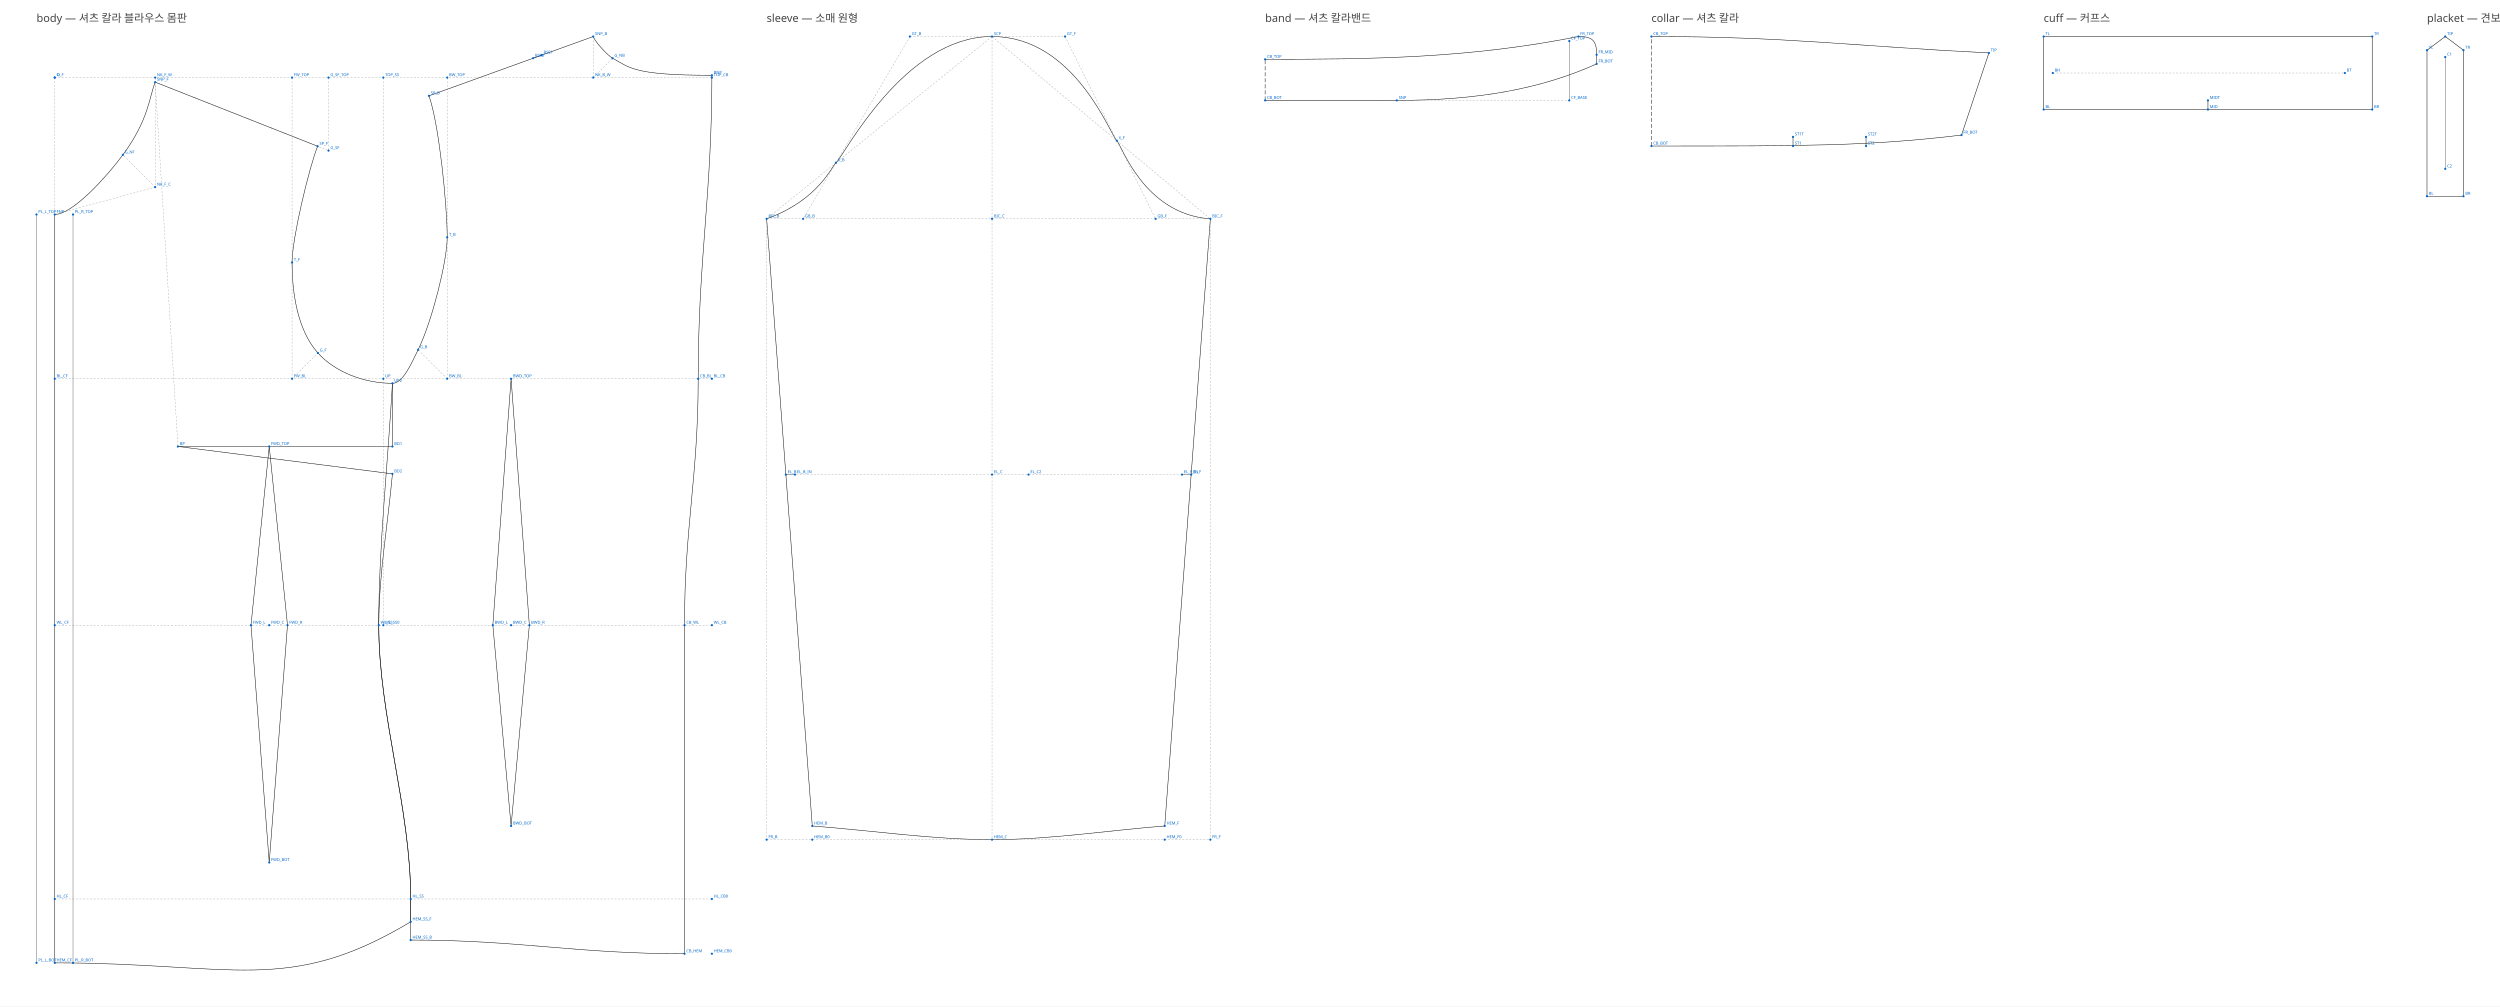
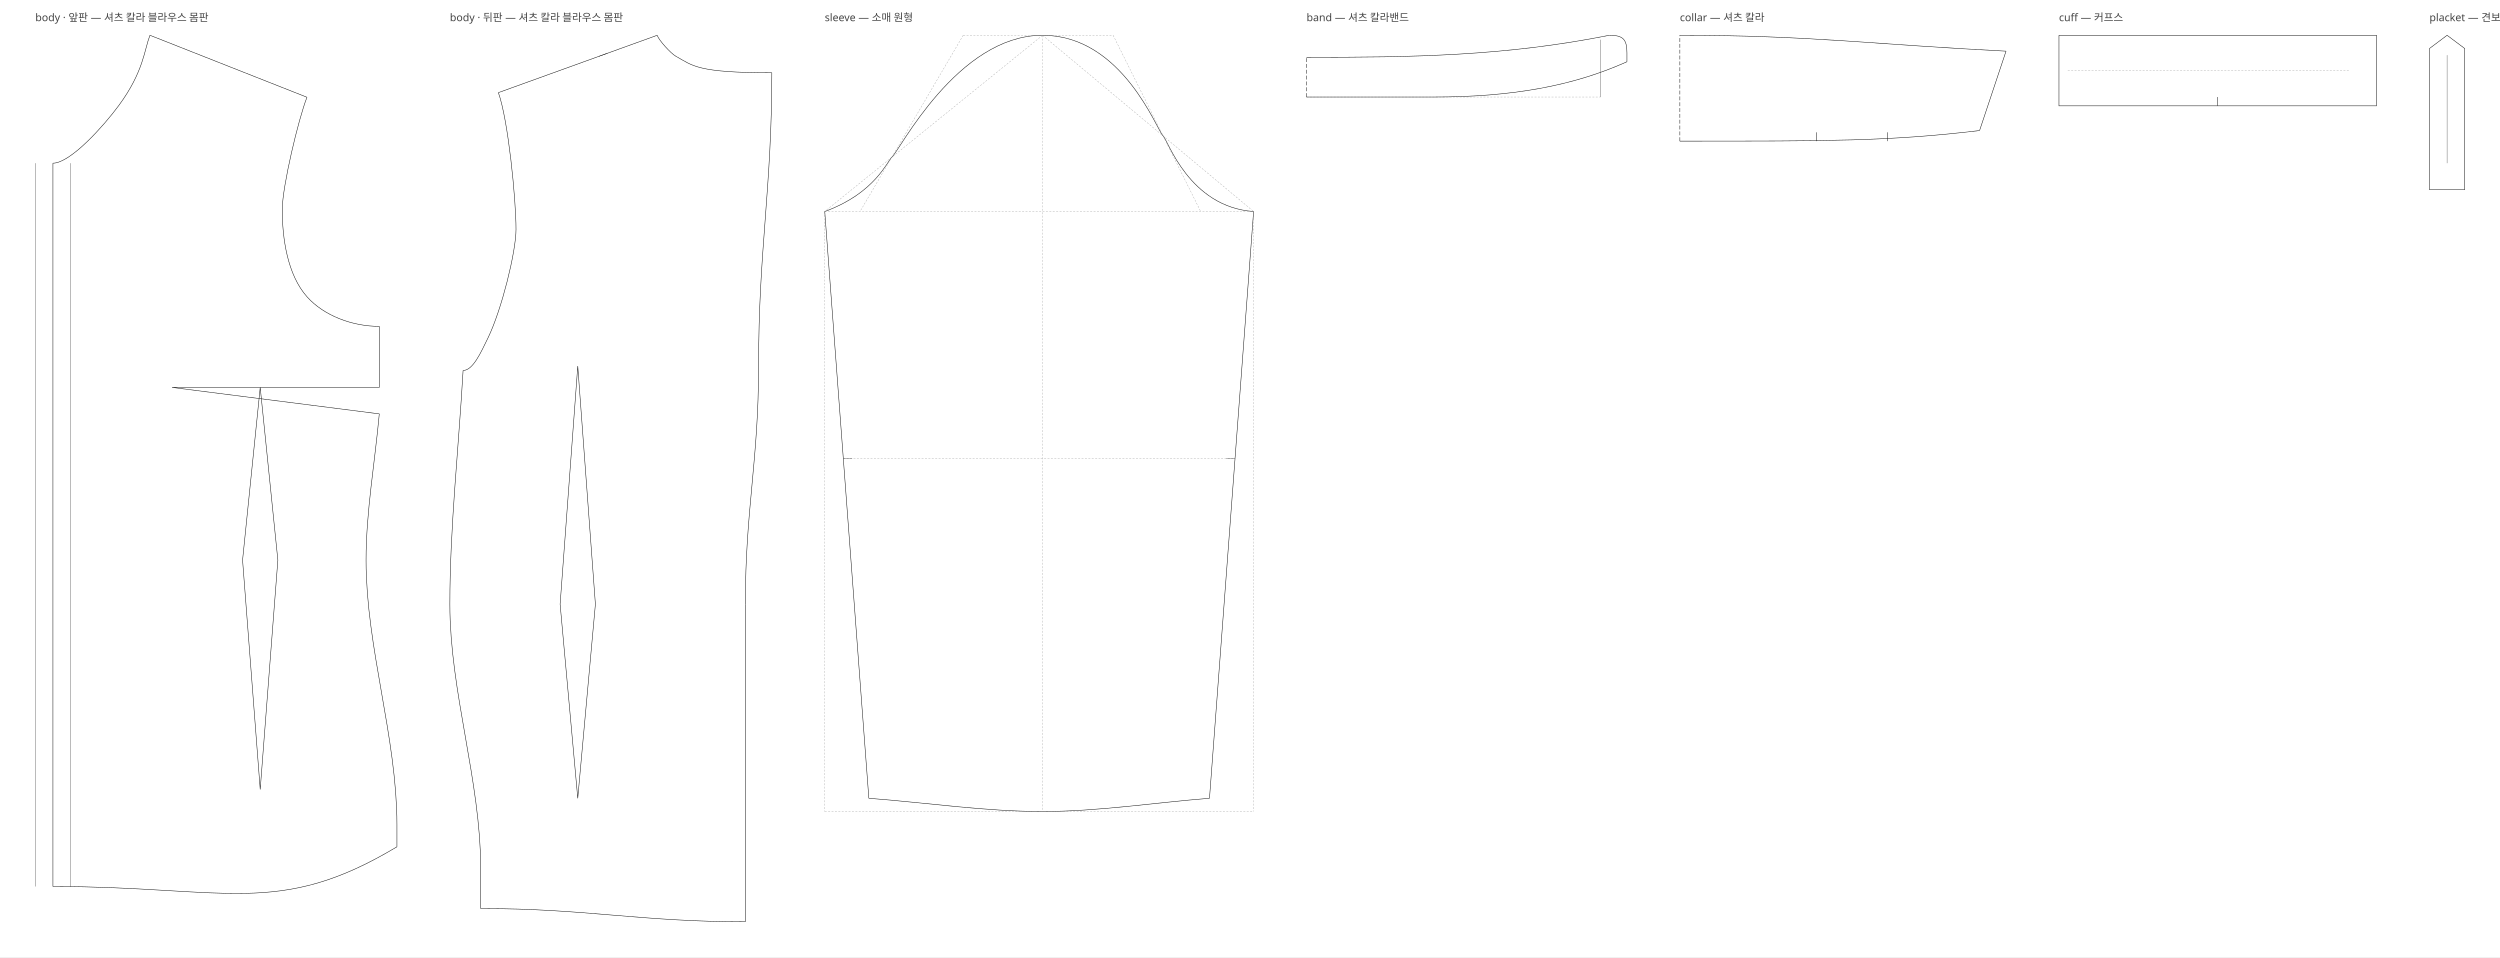
- <svg xmlns="http://www.w3.org/2000/svg" width="1739.402mm" height="700.277mm" viewBox="0 0 1739.402 700.277">
+ <svg xmlns="http://www.w3.org/2000/svg" width="1799.727mm" height="688.975mm" viewBox="0 0 1799.727 688.975">
  <rect width="100%" height="100%" fill="white" />
-   <g id="body">
+   <g id="body · 앞판">
    <g id="outline" fill="none" stroke="#111" stroke-width="0.35">
-       <path d="M107.95 57.15C103.887 67.444 103.545 83.218 85.499 107.724C74.666 122.436 50.7 149.225 38.1 149.225" />
-       <path d="M107.95 57.15L220.986 101.77" />
-       <path d="M220.986 101.77C214.905 117.175 203.2 166.085 203.2 182.647C203.2 202.931 206.745 229.49 221.161 245.564C233.131 258.913 253.44 266.7 273.05 266.7" />
-       <path d="M412.75 25.4C414.125 29.207 422.681 38.541 426.22 40.505C438.48 47.305 441.327 52.387 495.3 52.387" />
-       <path d="M298.45 66.675C305.528 86.277 311.15 143.267 311.15 165.1C311.15 181.257 300.845 222.981 290.944 243.319C285.79 253.908 280.116 266.7 273.05 266.7" />
-       <path d="M38.1 149.225L38.1 669.925" />
-       <path d="M273.05 266.7L273.05 310.653" />
-       <path d="M273.05 329.703C269.907 364.443 263.525 400.093 263.525 434.975C263.525 498.266 285.75 562.184 285.75 625.475C285.75 630.714 285.75 636.111 285.75 641.35" />
-       <path d="M38.1 669.925C162.747 669.925 200.243 692.654 285.75 641.35" />
-       <path d="M495.3 52.387C495.3 136.928 485.775 178.984 485.775 263.525C485.775 332.211 476.25 366.289 476.25 434.975" />
-       <path d="M476.25 434.975L476.25 663.575" />
-       <path d="M412.75 25.4L298.45 66.675" />
-       <path d="M273.05 266.7C269.907 322.231 263.525 379.355 263.525 434.975C263.525 498.266 285.75 562.184 285.75 625.475C285.75 634.905 285.75 644.62 285.75 654.05" />
-       <path d="M476.25 663.575C399.955 663.575 362.045 654.05 285.75 654.05" />
+       <path d="M107.95 25.4C103.887 35.694 103.545 51.468 85.499 75.974C74.666 90.686 50.7 117.475 38.1 117.475" />
+       <path d="M107.95 25.4L220.986 70.02" />
+       <path d="M220.986 70.02C214.905 85.425 203.2 134.335 203.2 150.897C203.2 171.181 206.745 197.74 221.161 213.814C233.131 227.163 253.44 234.95 273.05 234.95" />
+       <path d="M38.1 117.475L38.1 638.175" />
+       <path d="M273.05 234.95L273.05 278.903" />
+       <path d="M273.05 297.953C269.907 332.693 263.525 368.343 263.525 403.225C263.525 466.516 285.75 530.434 285.75 593.725C285.75 598.964 285.75 604.361 285.75 609.6" />
+       <path d="M38.1 638.175C162.747 638.175 200.243 660.904 285.75 609.6" />
    </g>
    <g id="dart" fill="none" stroke="#111" stroke-width="0.35">
-       <path d="M273.05 310.653L123.825 310.653L273.05 329.703" />
-       <path d="M187.325 310.653L174.625 434.975L187.325 600.075L200.025 434.975L187.325 310.653" />
-       <path d="M355.6 263.525L342.9 434.975L355.6 574.675L368.3 434.975L355.6 263.525" />
-     </g>
-     <g id="construction" fill="none" stroke="#888" stroke-width="0.21" stroke-dasharray="1.4,1.05">
-       <path d="M38.1 53.975L495.3 53.975" />
-       <path d="M38.1 263.525L495.3 263.525" />
-       <path d="M266.7 53.975L266.7 263.525" />
-       <path d="M203.2 53.975L203.2 263.525" />
-       <path d="M311.15 53.975L311.15 263.525" />
-       <path d="M38.1 53.975L38.1 149.225" />
-       <path d="M107.95 53.975L107.95 130.175L38.1 149.225" />
-       <path d="M107.95 130.175L85.499 107.724" />
-       <path d="M412.75 53.975L412.75 25.4" />
-       <path d="M412.75 53.975L426.22 40.505" />
-       <path d="M228.6 53.975L228.6 104.775L107.95 57.15" />
-       <path d="M107.95 57.15L123.825 310.653" />
-       <path d="M203.2 263.525L221.161 245.564" />
-       <path d="M311.15 263.525L290.944 243.319" />
-       <path d="M38.1 434.975L495.3 434.975" />
-       <path d="M38.1 625.475L495.3 625.475" />
-       <path d="M266.7 263.525L266.7 434.975" />
+       <path d="M273.05 278.903L123.825 278.903L273.05 297.953" />
+       <path d="M187.325 278.903L174.625 403.225L187.325 568.325L200.025 403.225L187.325 278.903" />
    </g>
    <g id="mark" fill="none" stroke="#111" stroke-width="0.21">
-       <path d="M25.4 149.225L25.4 669.925" />
-       <path d="M50.8 149.225L50.8 669.925" />
-       <path d="M376.915 38.34L370.942 40.497" />
+       <path d="M25.4 117.475L25.4 638.175" />
+       <path d="M50.8 117.475L50.8 638.175" />
    </g>
-     <g id="points" font-size="2.794" font-family="sans-serif" fill="#06c">
-       <circle cx="38.1" cy="53.975" r="0.762" fill="#06c" />
-       <text x="39.37" y="52.959">O</text>
-       <circle cx="38.1" cy="53.975" r="0.762" fill="#06c" />
-       <text x="39.37" y="52.959">O_F</text>
-       <circle cx="266.7" cy="53.975" r="0.762" fill="#06c" />
-       <text x="267.97" y="52.959">TOP_SS</text>
-       <circle cx="495.3" cy="53.975" r="0.762" fill="#06c" />
-       <text x="496.57" y="52.959">TOP_CB</text>
-       <circle cx="38.1" cy="263.525" r="0.762" fill="#06c" />
-       <text x="39.37" y="262.509">BL_CF</text>
-       <circle cx="266.7" cy="263.525" r="0.762" fill="#06c" />
-       <text x="267.97" y="262.509">UP</text>
-       <circle cx="495.3" cy="263.525" r="0.762" fill="#06c" />
-       <text x="496.57" y="262.509">BL_CB</text>
-       <circle cx="495.3" cy="434.975" r="0.762" fill="#06c" />
-       <text x="496.57" y="433.959">WL_CB</text>
-       <circle cx="107.95" cy="53.975" r="0.762" fill="#06c" />
-       <text x="109.22" y="52.959">NK_F_W</text>
-       <circle cx="107.95" cy="57.15" r="0.762" fill="#06c" />
-       <text x="109.22" y="56.134">SNP_F</text>
-       <circle cx="38.1" cy="149.225" r="0.762" fill="#06c" />
-       <text x="39.37" y="148.209">FNP</text>
-       <circle cx="107.95" cy="130.175" r="0.762" fill="#06c" />
-       <text x="109.22" y="129.159">NK_F_C</text>
-       <circle cx="85.499" cy="107.724" r="0.762" fill="#06c" />
-       <text x="86.769" y="106.708">G_NF</text>
-       <circle cx="495.3" cy="52.387" r="0.762" fill="#06c" />
-       <text x="496.57" y="51.371">BNP</text>
-       <circle cx="412.75" cy="53.975" r="0.762" fill="#06c" />
-       <text x="414.02" y="52.959">NK_B_W</text>
-       <circle cx="412.75" cy="25.4" r="0.762" fill="#06c" />
-       <text x="414.02" y="24.384">SNP_B</text>
-       <circle cx="426.22" cy="40.505" r="0.762" fill="#06c" />
-       <text x="427.49" y="39.489">G_NB</text>
-       <circle cx="298.45" cy="66.675" r="0.762" fill="#06c" />
-       <text x="299.72" y="65.659">SP_B</text>
-       <circle cx="228.6" cy="53.975" r="0.762" fill="#06c" />
-       <text x="229.87" y="52.959">G_SF_TOP</text>
-       <circle cx="228.6" cy="104.775" r="0.762" fill="#06c" />
-       <text x="229.87" y="103.759">G_SF</text>
-       <circle cx="220.986" cy="101.77" r="0.762" fill="#06c" />
-       <text x="222.256" y="100.754">SP_F</text>
-       <circle cx="203.2" cy="53.975" r="0.762" fill="#06c" />
-       <text x="204.47" y="52.959">FW_TOP</text>
-       <circle cx="203.2" cy="263.525" r="0.762" fill="#06c" />
-       <text x="204.47" y="262.509">FW_BL</text>
-       <circle cx="311.15" cy="53.975" r="0.762" fill="#06c" />
-       <text x="312.42" y="52.959">BW_TOP</text>
-       <circle cx="311.15" cy="263.525" r="0.762" fill="#06c" />
-       <text x="312.42" y="262.509">BW_BL</text>
-       <circle cx="203.2" cy="182.647" r="0.762" fill="#06c" />
-       <text x="204.47" y="181.631">T_F</text>
-       <circle cx="221.161" cy="245.564" r="0.762" fill="#06c" />
-       <text x="222.431" y="244.548">G_F</text>
-       <circle cx="311.15" cy="165.1" r="0.762" fill="#06c" />
-       <text x="312.42" y="164.084">T_B</text>
-       <circle cx="290.944" cy="243.319" r="0.762" fill="#06c" />
-       <text x="292.214" y="242.303">G_B</text>
-       <circle cx="123.825" cy="310.653" r="0.762" fill="#06c" />
-       <text x="125.095" y="309.637">BP</text>
-       <circle cx="273.05" cy="310.653" r="0.762" fill="#06c" />
-       <text x="274.32" y="309.637">BD1</text>
-       <circle cx="273.05" cy="329.703" r="0.762" fill="#06c" />
-       <text x="274.32" y="328.687">BD2</text>
-       <circle cx="273.05" cy="266.7" r="0.762" fill="#06c" />
-       <text x="274.32" y="265.684">UP2</text>
-       <circle cx="38.1" cy="434.975" r="0.762" fill="#06c" />
-       <text x="39.37" y="433.959">WL_CF</text>
-       <circle cx="38.1" cy="625.475" r="0.762" fill="#06c" />
-       <text x="39.37" y="624.459">HL_CF</text>
-       <circle cx="495.3" cy="625.475" r="0.762" fill="#06c" />
-       <text x="496.57" y="624.459">HL_CB0</text>
-       <circle cx="38.1" cy="669.925" r="0.762" fill="#06c" />
-       <text x="39.37" y="668.909">HEM_CF</text>
-       <circle cx="495.3" cy="663.575" r="0.762" fill="#06c" />
-       <text x="496.57" y="662.559">HEM_CB0</text>
-       <circle cx="266.7" cy="434.975" r="0.762" fill="#06c" />
-       <text x="267.97" y="433.959">WL_SS0</text>
-       <circle cx="263.525" cy="434.975" r="0.762" fill="#06c" />
-       <text x="264.795" y="433.959">WL_SS</text>
-       <circle cx="285.75" cy="625.475" r="0.762" fill="#06c" />
-       <text x="287.02" y="624.459">HL_SS</text>
-       <circle cx="285.75" cy="641.35" r="0.762" fill="#06c" />
-       <text x="287.02" y="640.334">HEM_SS_F</text>
-       <circle cx="285.75" cy="654.05" r="0.762" fill="#06c" />
-       <text x="287.02" y="653.034">HEM_SS_B</text>
-       <circle cx="485.775" cy="263.525" r="0.762" fill="#06c" />
-       <text x="487.045" y="262.509">CB_BL</text>
-       <circle cx="476.25" cy="434.975" r="0.762" fill="#06c" />
-       <text x="477.52" y="433.959">CB_WL</text>
-       <circle cx="476.25" cy="663.575" r="0.762" fill="#06c" />
-       <text x="477.52" y="662.559">CB_HEM</text>
-       <circle cx="187.325" cy="434.975" r="0.762" fill="#06c" />
-       <text x="188.595" y="433.959">FWD_C</text>
-       <circle cx="174.625" cy="434.975" r="0.762" fill="#06c" />
-       <text x="175.895" y="433.959">FWD_L</text>
-       <circle cx="200.025" cy="434.975" r="0.762" fill="#06c" />
-       <text x="201.295" y="433.959">FWD_R</text>
-       <circle cx="187.325" cy="310.653" r="0.762" fill="#06c" />
-       <text x="188.595" y="309.637">FWD_TOP</text>
-       <circle cx="187.325" cy="600.075" r="0.762" fill="#06c" />
-       <text x="188.595" y="599.059">FWD_BOT</text>
-       <circle cx="355.6" cy="434.975" r="0.762" fill="#06c" />
-       <text x="356.87" y="433.959">BWD_C</text>
-       <circle cx="342.9" cy="434.975" r="0.762" fill="#06c" />
-       <text x="344.17" y="433.959">BWD_L</text>
-       <circle cx="368.3" cy="434.975" r="0.762" fill="#06c" />
-       <text x="369.57" y="433.959">BWD_R</text>
-       <circle cx="355.6" cy="263.525" r="0.762" fill="#06c" />
-       <text x="356.87" y="262.509">BWD_TOP</text>
-       <circle cx="355.6" cy="574.675" r="0.762" fill="#06c" />
-       <text x="356.87" y="573.659">BWD_BOT</text>
-       <circle cx="25.4" cy="149.225" r="0.762" fill="#06c" />
-       <text x="26.67" y="148.209">PL_L_TOP</text>
-       <circle cx="25.4" cy="669.925" r="0.762" fill="#06c" />
-       <text x="26.67" y="668.909">PL_L_BOT</text>
-       <circle cx="50.8" cy="149.225" r="0.762" fill="#06c" />
-       <text x="52.07" y="148.209">PL_R_TOP</text>
-       <circle cx="50.8" cy="669.925" r="0.762" fill="#06c" />
-       <text x="52.07" y="668.909">PL_R_BOT</text>
-       <circle cx="376.915" cy="38.34" r="0.762" fill="#06c" />
-       <text x="378.185" y="37.324">BSE1</text>
-       <circle cx="370.942" cy="40.497" r="0.762" fill="#06c" />
-       <text x="372.212" y="39.481">BSE2</text>
+     <text x="25.4" y="15.24" font-size="7.62" font-family="sans-serif" fill="#444">body · 앞판 — 셔츠 칼라 블라우스 몸판</text>
+   </g>
+   <g id="body · 뒤판">
+     <g id="outline" fill="none" stroke="#111" stroke-width="0.35">
+       <path d="M473.075 25.4C474.45 29.207 483.006 38.541 486.545 40.505C498.805 47.305 501.652 52.387 555.625 52.387" />
+       <path d="M358.775 66.675C365.853 86.277 371.475 143.267 371.475 165.1C371.475 181.257 361.17 222.981 351.269 243.319C346.115 253.908 340.441 266.7 333.375 266.7" />
+       <path d="M555.625 52.387C555.625 136.928 546.1 178.984 546.1 263.525C546.1 332.211 536.575 366.289 536.575 434.975" />
+       <path d="M536.575 434.975L536.575 663.575" />
+       <path d="M473.075 25.4L358.775 66.675" />
+       <path d="M333.375 266.7C330.232 322.231 323.85 379.355 323.85 434.975C323.85 498.266 346.075 562.184 346.075 625.475C346.075 634.905 346.075 644.62 346.075 654.05" />
+       <path d="M536.575 663.575C460.28 663.575 422.37 654.05 346.075 654.05" />
    </g>
-     <text x="25.4" y="15.24" font-size="7.62" font-family="sans-serif" fill="#444">body — 셔츠 칼라 블라우스 몸판</text>
+     <g id="dart" fill="none" stroke="#111" stroke-width="0.35">
+       <path d="M415.925 263.525L403.225 434.975L415.925 574.675L428.625 434.975L415.925 263.525" />
+     </g>
+     <g id="mark" fill="none" stroke="#111" stroke-width="0.21">
+       <path d="M437.24 38.34L431.267 40.497" />
+     </g>
+     <text x="323.85" y="15.24" font-size="7.62" font-family="sans-serif" fill="#444">body · 뒤판 — 셔츠 칼라 블라우스 몸판</text>
  </g>
  <g id="sleeve">
    <g id="outline" fill="none" stroke="#111" stroke-width="0.35">
-       <path d="M533.4 152.256C569.585 139.167 578.758 115.565 581.653 113.223C587.082 108.832 628.78 25.4 690.223 25.4" />
-       <path d="M690.223 25.4C747.9 25.4 772.687 94.264 777.027 97.889C780.283 100.607 795.594 148.998 842.131 152.256" />
-       <path d="M533.4 152.256L565.15 574.675" />
-       <path d="M842.131 152.256L810.381 574.675" />
-       <path d="M565.15 574.675C606.424 577.818 648.83 584.2 690.223 584.2C730 584.2 770.729 577.818 810.381 574.675" />
+       <path d="M593.725 152.256C629.91 139.167 639.083 115.565 641.978 113.223C647.407 108.832 689.105 25.4 750.548 25.4" />
+       <path d="M750.548 25.4C808.225 25.4 833.012 94.264 837.352 97.889C840.608 100.607 855.919 148.998 902.456 152.256" />
+       <path d="M593.725 152.256L625.475 574.675" />
+       <path d="M902.456 152.256L870.706 574.675" />
+       <path d="M625.475 574.675C666.749 577.818 709.155 584.2 750.548 584.2C790.325 584.2 831.054 577.818 870.706 574.675" />
    </g>
    <g id="construction" fill="none" stroke="#888" stroke-width="0.21" stroke-dasharray="1.4,1.05">
-       <path d="M690.223 25.4L690.223 584.2" />
-       <path d="M533.4 152.256L842.131 152.256" />
-       <path d="M546.775 330.2L828.756 330.2" />
-       <path d="M633.073 25.4L741.023 25.4" />
-       <path d="M690.223 25.4L533.4 152.256" />
-       <path d="M690.223 25.4L842.131 152.256" />
-       <path d="M633.073 25.4L558.8 152.256" />
-       <path d="M741.023 25.4L804.031 152.256" />
-       <path d="M533.4 152.256L533.4 584.2" />
-       <path d="M842.131 152.256L842.131 584.2" />
-       <path d="M533.4 584.2L842.131 584.2" />
+       <path d="M750.548 25.4L750.548 584.2" />
+       <path d="M593.725 152.256L902.456 152.256" />
+       <path d="M607.1 330.2L889.081 330.2" />
+       <path d="M693.398 25.4L801.348 25.4" />
+       <path d="M750.548 25.4L593.725 152.256" />
+       <path d="M750.548 25.4L902.456 152.256" />
+       <path d="M693.398 25.4L619.125 152.256" />
+       <path d="M801.348 25.4L864.356 152.256" />
+       <path d="M593.725 152.256L593.725 584.2" />
+       <path d="M902.456 152.256L902.456 584.2" />
+       <path d="M593.725 584.2L902.456 584.2" />
    </g>
    <g id="mark" fill="none" stroke="#111" stroke-width="0.21">
-       <path d="M546.775 330.2L553.125 330.2" />
-       <path d="M828.756 330.2L822.406 330.2" />
+       <path d="M607.1 330.2L613.45 330.2" />
+       <path d="M889.081 330.2L882.731 330.2" />
    </g>
-     <g id="points" font-size="2.794" font-family="sans-serif" fill="#06c">
-       <circle cx="690.223" cy="25.4" r="0.762" fill="#06c" />
-       <text x="691.493" y="24.384">SCP</text>
-       <circle cx="690.223" cy="152.256" r="0.762" fill="#06c" />
-       <text x="691.493" y="151.24">BIC_C</text>
-       <circle cx="533.4" cy="152.256" r="0.762" fill="#06c" />
-       <text x="534.67" y="151.24">BIC_B</text>
-       <circle cx="842.131" cy="152.256" r="0.762" fill="#06c" />
-       <text x="843.401" y="151.24">BIC_F</text>
-       <circle cx="633.073" cy="25.4" r="0.762" fill="#06c" />
-       <text x="634.343" y="24.384">GT_B</text>
-       <circle cx="741.023" cy="25.4" r="0.762" fill="#06c" />
-       <text x="742.293" y="24.384">GT_F</text>
-       <circle cx="558.8" cy="152.256" r="0.762" fill="#06c" />
-       <text x="560.07" y="151.24">GB_B</text>
-       <circle cx="804.031" cy="152.256" r="0.762" fill="#06c" />
-       <text x="805.301" y="151.24">GB_F</text>
-       <circle cx="581.653" cy="113.223" r="0.762" fill="#06c" />
-       <text x="582.923" y="112.207">X_B</text>
-       <circle cx="777.027" cy="97.889" r="0.762" fill="#06c" />
-       <text x="778.297" y="96.873">X_F</text>
-       <circle cx="690.223" cy="330.2" r="0.762" fill="#06c" />
-       <text x="691.493" y="329.184">EL_C</text>
-       <circle cx="690.223" cy="584.2" r="0.762" fill="#06c" />
-       <text x="691.493" y="583.184">HEM_C</text>
-       <circle cx="565.15" cy="584.2" r="0.762" fill="#06c" />
-       <text x="566.42" y="583.184">HEM_B0</text>
-       <circle cx="810.381" cy="584.2" r="0.762" fill="#06c" />
-       <text x="811.651" y="583.184">HEM_F0</text>
-       <circle cx="565.15" cy="574.675" r="0.762" fill="#06c" />
-       <text x="566.42" y="573.659">HEM_B</text>
-       <circle cx="810.381" cy="574.675" r="0.762" fill="#06c" />
-       <text x="811.651" y="573.659">HEM_F</text>
-       <circle cx="715.623" cy="330.2" r="0.762" fill="#06c" />
-       <text x="716.893" y="329.184">EL_C2</text>
-       <circle cx="546.775" cy="330.2" r="0.762" fill="#06c" />
-       <text x="548.045" y="329.184">EL_B</text>
-       <circle cx="828.756" cy="330.2" r="0.762" fill="#06c" />
-       <text x="830.026" y="329.184">EL_F</text>
-       <circle cx="553.125" cy="330.2" r="0.762" fill="#06c" />
-       <text x="554.395" y="329.184">EL_B_IN</text>
-       <circle cx="822.406" cy="330.2" r="0.762" fill="#06c" />
-       <text x="823.676" y="329.184">EL_F_IN</text>
-       <circle cx="533.4" cy="584.2" r="0.762" fill="#06c" />
-       <text x="534.67" y="583.184">FR_B</text>
-       <circle cx="842.131" cy="584.2" r="0.762" fill="#06c" />
-       <text x="843.401" y="583.184">FR_F</text>
-     </g>
-     <text x="533.4" y="15.24" font-size="7.62" font-family="sans-serif" fill="#444">sleeve — 소매 원형</text>
+     <text x="593.725" y="15.24" font-size="7.62" font-family="sans-serif" fill="#444">sleeve — 소매 원형</text>
  </g>
  <g id="band">
    <g id="outline" fill="none" stroke="#111" stroke-width="0.35">
-       <path d="M880.231 69.85C910.47 69.85 941.626 69.85 971.866 69.85C1028.396 69.85 1072.227 61.849 1110.891 44.45" />
-       <path d="M1110.891 44.45C1110.891 42.354 1110.891 40.195 1110.891 38.1C1110.891 28.222 1108.069 25.4 1098.191 25.4" />
-       <path d="M1098.191 25.4C1023.188 40.401 956.719 41.275 880.231 41.275" />
+       <path d="M940.556 69.85C970.795 69.85 1001.951 69.85 1032.191 69.85C1088.721 69.85 1132.552 61.849 1171.216 44.45" />
+       <path d="M1171.216 44.45C1171.216 42.354 1171.216 40.195 1171.216 38.1C1171.216 28.222 1168.394 25.4 1158.516 25.4" />
+       <path d="M1158.516 25.4C1083.513 40.401 1017.044 41.275 940.556 41.275" />
    </g>
    <g id="construction" fill="none" stroke="#888" stroke-width="0.21" stroke-dasharray="1.4,1.05">
-       <path d="M880.231 69.85L1091.841 69.85" />
+       <path d="M940.556 69.85L1152.166 69.85" />
    </g>
    <g id="mark" fill="none" stroke="#111" stroke-width="0.21">
-       <path d="M1091.841 69.85L1091.841 28.575" />
+       <path d="M1152.166 69.85L1152.166 28.575" />
    </g>
    <g id="fold" fill="none" stroke="#111" stroke-width="0.35" stroke-dasharray="2.8,1.4">
-       <path d="M880.231 69.85L880.231 41.275" />
+       <path d="M940.556 69.85L940.556 41.275" />
    </g>
-     <g id="points" font-size="2.794" font-family="sans-serif" fill="#06c">
-       <circle cx="880.231" cy="69.85" r="0.762" fill="#06c" />
-       <text x="881.501" y="68.834">CB_BOT</text>
-       <circle cx="880.231" cy="41.275" r="0.762" fill="#06c" />
-       <text x="881.501" y="40.259">CB_TOP</text>
-       <circle cx="971.866" cy="69.85" r="0.762" fill="#06c" />
-       <text x="973.136" y="68.834">SNP</text>
-       <circle cx="1091.841" cy="69.85" r="0.762" fill="#06c" />
-       <text x="1093.111" y="68.834">CF_BASE</text>
-       <circle cx="1110.891" cy="44.45" r="0.762" fill="#06c" />
-       <text x="1112.161" y="43.434">FR_BOT</text>
-       <circle cx="1098.191" cy="25.4" r="0.762" fill="#06c" />
-       <text x="1099.461" y="24.384">FR_TOP</text>
-       <circle cx="1110.891" cy="38.1" r="0.762" fill="#06c" />
-       <text x="1112.161" y="37.084">FR_MID</text>
-       <circle cx="1091.841" cy="28.575" r="0.762" fill="#06c" />
-       <text x="1093.111" y="27.559">CF_TOP</text>
-     </g>
-     <text x="880.231" y="15.24" font-size="7.62" font-family="sans-serif" fill="#444">band — 셔츠 칼라밴드</text>
+     <text x="940.556" y="15.24" font-size="7.62" font-family="sans-serif" fill="#444">band — 셔츠 칼라밴드</text>
  </g>
  <g id="collar">
    <g id="outline" fill="none" stroke="#111" stroke-width="0.35">
-       <path d="M1148.991 101.6C1256.938 101.6 1300.444 101.697 1364.752 93.98" />
-       <path d="M1364.752 93.98L1383.802 36.83" />
-       <path d="M1383.802 36.83C1289.883 32.134 1243.026 25.4 1148.991 25.4" />
+       <path d="M1209.316 101.6C1317.263 101.6 1360.769 101.697 1425.077 93.98" />
+       <path d="M1425.077 93.98L1444.127 36.83" />
+       <path d="M1444.127 36.83C1350.208 32.134 1303.351 25.4 1209.316 25.4" />
    </g>
    <g id="notch" fill="none" stroke="#111" stroke-width="0.35">
-       <path d="M1247.512 101.6L1247.512 95.25" />
-       <path d="M1298.312 101.6L1298.312 95.25" />
+       <path d="M1307.837 101.6L1307.837 95.25" />
+       <path d="M1358.637 101.6L1358.637 95.25" />
    </g>
    <g id="fold" fill="none" stroke="#111" stroke-width="0.35" stroke-dasharray="2.8,1.4">
-       <path d="M1148.991 101.6L1148.991 25.4" />
+       <path d="M1209.316 101.6L1209.316 25.4" />
    </g>
-     <g id="points" font-size="2.794" font-family="sans-serif" fill="#06c">
-       <circle cx="1148.991" cy="101.6" r="0.762" fill="#06c" />
-       <text x="1150.261" y="100.584">CB_BOT</text>
-       <circle cx="1148.991" cy="25.4" r="0.762" fill="#06c" />
-       <text x="1150.261" y="24.384">CB_TOP</text>
-       <circle cx="1364.752" cy="93.98" r="0.762" fill="#06c" />
-       <text x="1366.022" y="92.964">FR_BOT</text>
-       <circle cx="1383.802" cy="36.83" r="0.762" fill="#06c" />
-       <text x="1385.072" y="35.814">TIP</text>
-       <circle cx="1247.512" cy="101.6" r="0.762" fill="#06c" />
-       <text x="1248.782" y="100.584">ST1</text>
-       <circle cx="1247.512" cy="95.25" r="0.762" fill="#06c" />
-       <text x="1248.782" y="94.234">ST1T</text>
-       <circle cx="1298.312" cy="101.6" r="0.762" fill="#06c" />
-       <text x="1299.582" y="100.584">ST2</text>
-       <circle cx="1298.312" cy="95.25" r="0.762" fill="#06c" />
-       <text x="1299.582" y="94.234">ST2T</text>
-     </g>
-     <text x="1148.991" y="15.24" font-size="7.62" font-family="sans-serif" fill="#444">collar — 셔츠 칼라</text>
+     <text x="1209.316" y="15.24" font-size="7.62" font-family="sans-serif" fill="#444">collar — 셔츠 칼라</text>
  </g>
  <g id="cuff">
    <g id="outline" fill="none" stroke="#111" stroke-width="0.35">
-       <path d="M1421.902 25.4L1650.502 25.4L1650.502 76.2L1421.902 76.2L1421.902 25.4" />
+       <path d="M1482.227 25.4L1710.827 25.4L1710.827 76.2L1482.227 76.2L1482.227 25.4" />
    </g>
    <g id="construction" fill="none" stroke="#888" stroke-width="0.21" stroke-dasharray="1.4,1.05">
-       <path d="M1428.252 50.8L1631.452 50.8" />
+       <path d="M1488.577 50.8L1691.777 50.8" />
    </g>
    <g id="notch" fill="none" stroke="#111" stroke-width="0.35">
-       <path d="M1536.202 76.2L1536.202 69.85" />
+       <path d="M1596.527 76.2L1596.527 69.85" />
    </g>
-     <g id="points" font-size="2.794" font-family="sans-serif" fill="#06c">
-       <circle cx="1421.902" cy="25.4" r="0.762" fill="#06c" />
-       <text x="1423.172" y="24.384">TL</text>
-       <circle cx="1650.502" cy="25.4" r="0.762" fill="#06c" />
-       <text x="1651.772" y="24.384">TR</text>
-       <circle cx="1650.502" cy="76.2" r="0.762" fill="#06c" />
-       <text x="1651.772" y="75.184">BR</text>
-       <circle cx="1421.902" cy="76.2" r="0.762" fill="#06c" />
-       <text x="1423.172" y="75.184">BL</text>
-       <circle cx="1428.252" cy="50.8" r="0.762" fill="#06c" />
-       <text x="1429.522" y="49.784">BH</text>
-       <circle cx="1631.452" cy="50.8" r="0.762" fill="#06c" />
-       <text x="1632.722" y="49.784">BT</text>
-       <circle cx="1536.202" cy="76.2" r="0.762" fill="#06c" />
-       <text x="1537.472" y="75.184">MID</text>
-       <circle cx="1536.202" cy="69.85" r="0.762" fill="#06c" />
-       <text x="1537.472" y="68.834">MIDT</text>
-     </g>
-     <text x="1421.902" y="15.24" font-size="7.62" font-family="sans-serif" fill="#444">cuff — 커프스</text>
+     <text x="1482.227" y="15.24" font-size="7.62" font-family="sans-serif" fill="#444">cuff — 커프스</text>
  </g>
  <g id="placket">
    <g id="outline" fill="none" stroke="#111" stroke-width="0.35">
-       <path d="M1688.602 34.925L1701.302 25.4L1714.002 34.925L1714.002 136.525L1688.602 136.525L1688.602 34.925" />
+       <path d="M1748.927 34.925L1761.627 25.4L1774.327 34.925L1774.327 136.525L1748.927 136.525L1748.927 34.925" />
    </g>
    <g id="mark" fill="none" stroke="#111" stroke-width="0.21">
-       <path d="M1701.302 39.688L1701.302 117.475" />
+       <path d="M1761.627 39.688L1761.627 117.475" />
    </g>
-     <g id="points" font-size="2.794" font-family="sans-serif" fill="#06c">
-       <circle cx="1701.302" cy="25.4" r="0.762" fill="#06c" />
-       <text x="1702.572" y="24.384">TIP</text>
-       <circle cx="1688.602" cy="34.925" r="0.762" fill="#06c" />
-       <text x="1689.872" y="33.909">TL</text>
-       <circle cx="1714.002" cy="34.925" r="0.762" fill="#06c" />
-       <text x="1715.272" y="33.909">TR</text>
-       <circle cx="1688.602" cy="136.525" r="0.762" fill="#06c" />
-       <text x="1689.872" y="135.509">BL</text>
-       <circle cx="1714.002" cy="136.525" r="0.762" fill="#06c" />
-       <text x="1715.272" y="135.509">BR</text>
-       <circle cx="1701.302" cy="39.688" r="0.762" fill="#06c" />
-       <text x="1702.572" y="38.672">C1</text>
-       <circle cx="1701.302" cy="117.475" r="0.762" fill="#06c" />
-       <text x="1702.572" y="116.459">C2</text>
-     </g>
-     <text x="1688.602" y="15.24" font-size="7.62" font-family="sans-serif" fill="#444">placket — 견보루</text>
+     <text x="1748.927" y="15.24" font-size="7.62" font-family="sans-serif" fill="#444">placket — 견보루</text>
  </g>
</svg>
